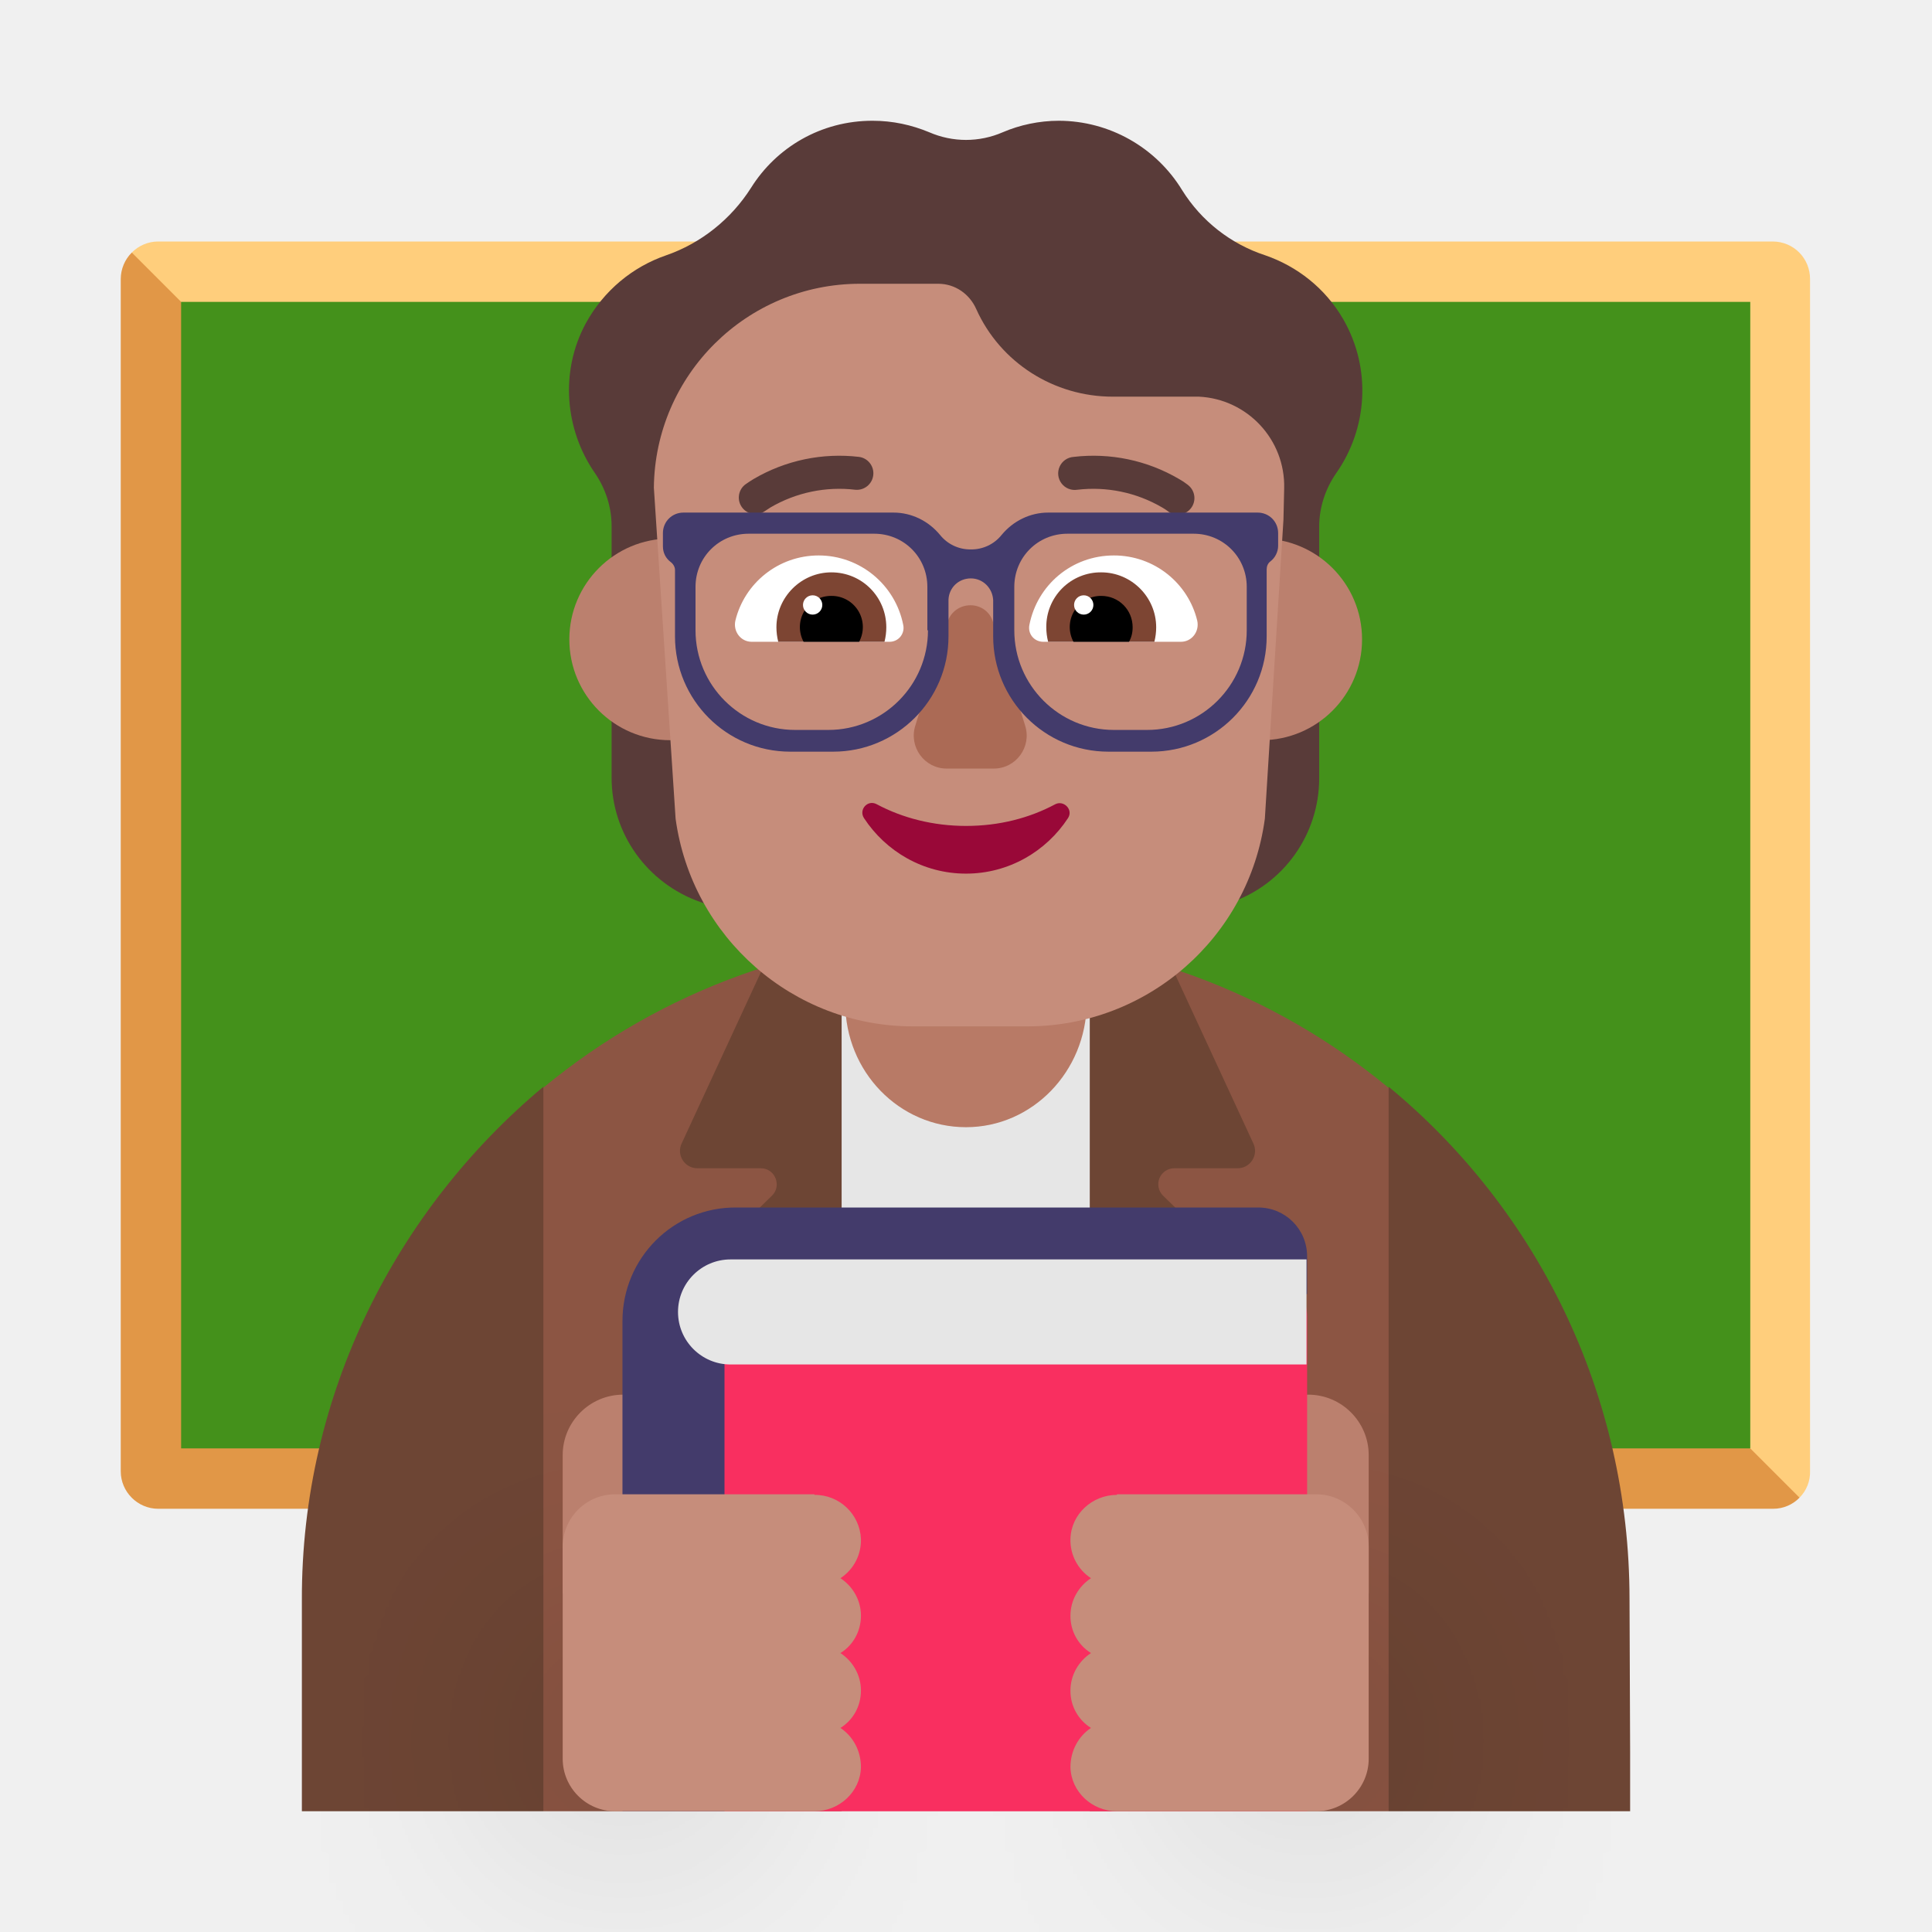
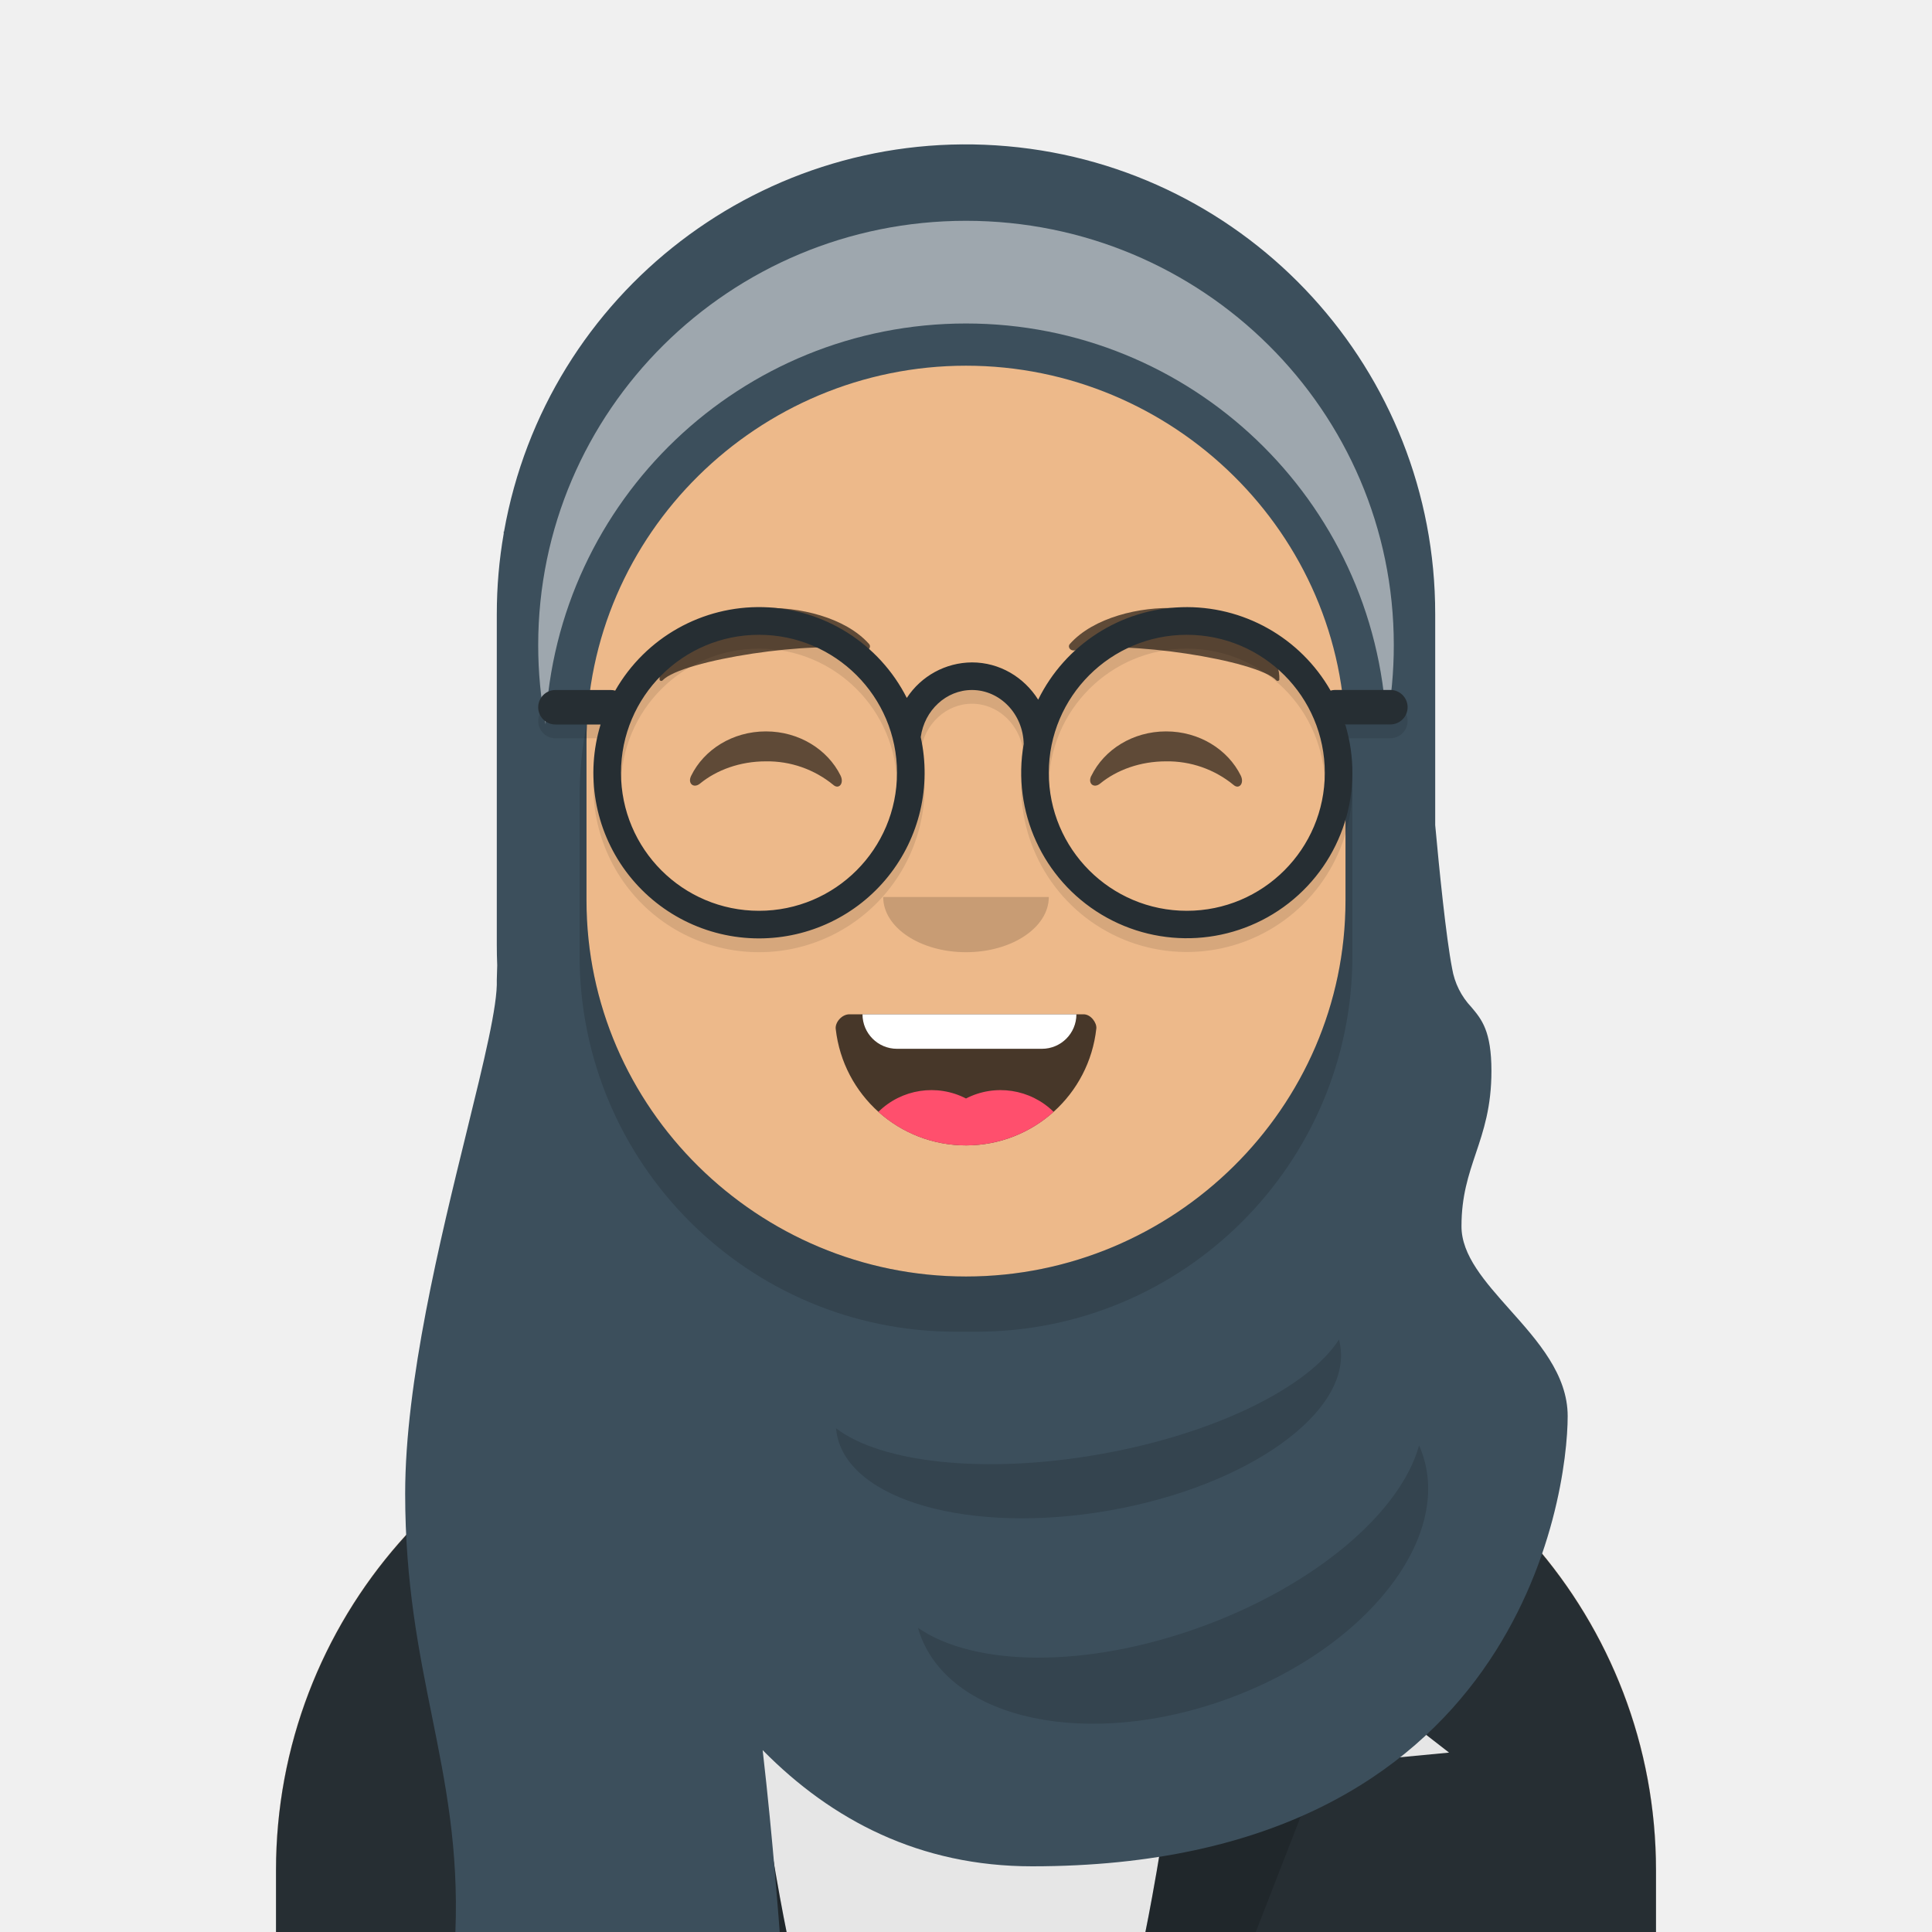
- <svg xmlns="http://www.w3.org/2000/svg" viewBox="0 0 32 32" width="128" height="128">
-   <g fill="none">
-     <g clip-path="url(#SVGkRCCwb7V)">
-       <path fill="#ffce7c" d="m3 7l7.5 12l17 5l2.306.806a.6.6 0 0 0 .174-.446V4.62c0-.34-.27-.62-.62-.62H2.62c-.17 0-.325.07-.437.183z" />
-       <path fill="#e19747" d="M2.62 24.99h26.75c.17 0 .325-.07.436-.184L29 24L3 5l-.817-.817A.62.62 0 0 0 2 4.62v19.75c0 .34.28.62.62.62" />
-       <path fill="#44911b" d="M3 23.99V5h25.99v18.99z" />
-       <path fill="#8c5543" d="M9 18.015a10.96 10.96 0 0 1 7-2.515c2.66 0 5.099.945 7 2.518L24.5 24L23 30H9l-1.5-6z" />
-       <path fill="#6d4534" d="M11.29 18.94L12.65 16H14v14l-2.8-7.87a.95.95 0 0 1 .23-1l1.36-1.33c.16-.16.05-.45-.19-.45h-1.05c-.21 0-.35-.22-.26-.41m9.47 0L19.4 16H18v14l2.85-7.87c.13-.35.03-.74-.23-1l-1.36-1.33a.265.265 0 0 1 .19-.45h1.05c.21 0 .35-.22.26-.41M9 18c-2.43 2.03-4.01 5.09-4 8.5V30h4zm14 0v12h4v-1l-.01-2.51c0-3.41-1.54-6.47-3.99-8.49" />
-       <path fill="#e6e6e6" d="M18.05 16.82h-4.11V30h4.11z" />
-       <path fill="#b87a66" d="M16 18.67c-1.107 0-2-.92-2-2.06v-2.56c0-1.14.893-2.06 2-2.06s2 .92 2 2.06v2.56c-.01 1.14-.903 2.06-2 2.06" />
-       <path fill="#593b39" d="M22.25 5.29c-.3-.52-.77-.88-1.29-1.06a2.56 2.56 0 0 1-1.38-1.08A2.4 2.4 0 0 0 17.54 2c-.33 0-.65.07-.93.19c-.39.17-.83.17-1.22 0c-.29-.12-.6-.19-.94-.19c-.85 0-1.59.44-2.01 1.11c-.33.52-.83.92-1.41 1.12c-.55.19-1.03.58-1.33 1.13c-.43.8-.34 1.76.15 2.47c.18.26.28.57.28.88v4.17c0 .93.59 1.75 1.47 2.06l1.89.65V8.17c.15-.14.27-.31.38-.5c.17-.29.27-.61.3-.92a2.32 2.32 0 0 0 1.82-.55c.42.35.95.57 1.54.57c.1 0 .19-.01.28-.02a2.37 2.37 0 0 0 .68 1.42v7.43l1.89-.65c.88-.3 1.47-1.13 1.47-2.06V8.72c0-.31.1-.62.28-.88c.52-.74.59-1.73.12-2.55" />
-       <path fill="#bb806e" d="M12.77 10.59a1.67 1.67 0 1 1-3.34 0a1.67 1.67 0 0 1 3.34 0m9.79 0a1.67 1.67 0 1 1-3.34 0a1.67 1.67 0 0 1 3.34 0" />
-       <path fill="#c68d7b" d="M10.83 8.076A3.414 3.414 0 0 1 14.24 4.7h1.3c.28 0 .52.17.63.42c.4.89 1.29 1.45 2.26 1.45h1.43c.8.04 1.43.71 1.41 1.52l-.012.518l-.308 4.952A3.97 3.97 0 0 1 17.02 17h-1.9c-1.98 0-3.66-1.47-3.93-3.44z" />
-       <path fill="#593b39" d="M12.332 8.034a.274.274 0 0 0 .336.432l.095-.062a2.26 2.26 0 0 1 1.405-.292a.274.274 0 0 0 .064-.544a2.8 2.8 0 0 0-1.75.366a2 2 0 0 0-.137.09zm7.394.384a.274.274 0 0 0-.048-.384l-.002-.002l-.002-.002l-.01-.007a1 1 0 0 0-.135-.089a2.8 2.8 0 0 0-1.75-.366a.274.274 0 1 0 .063.544a2.26 2.26 0 0 1 1.405.292a1 1 0 0 1 .093.06l.003.003c.119.092.29.07.383-.049" />
-       <path fill="#fff" d="M12.18 10.28c.15-.62.71-1.08 1.38-1.08c.69 0 1.27.49 1.4 1.15a.23.23 0 0 1-.23.28h-2.28c-.18 0-.31-.17-.27-.35m7.65 0c-.15-.62-.71-1.08-1.38-1.08c-.7 0-1.27.49-1.4 1.15c-.03.15.08.28.23.28h2.28c.18 0 .31-.17.27-.35" />
-       <path fill="#7d4533" d="M12.86 10.39c0-.5.41-.91.91-.91c.51 0 .91.41.91.91q0 .12-.03.24h-1.76a1 1 0 0 1-.03-.24m6.29 0c0-.5-.41-.91-.91-.91a.9.9 0 0 0-.91.91q0 .12.03.24h1.76q.03-.12.03-.24" />
-       <path fill="#000" d="M13.77 9.87a.516.516 0 0 1 .46.76h-.92a.516.516 0 0 1 .46-.76m4.47 0a.516.516 0 0 0-.46.76h.92q.06-.105.06-.24c0-.29-.23-.52-.52-.52" />
-       <path fill="#fff" d="M13.62 10.02a.16.16 0 1 1-.32 0a.16.16 0 0 1 .32 0m4.49 0a.16.16 0 1 1-.32 0a.16.16 0 0 1 .32 0" />
-       <path fill="#ab6a55" d="m15.69 10.31l-.53 1.71c-.11.35.15.71.52.71h.78c.37 0 .63-.36.52-.71l-.53-1.71c-.11-.38-.64-.38-.76 0" />
-       <path fill="#990838" d="M16 13.68c-.54 0-1.05-.13-1.48-.36c-.15-.08-.3.09-.21.23c.36.55.98.92 1.69.92s1.33-.37 1.69-.92c.09-.14-.07-.3-.21-.23c-.43.23-.93.36-1.48.36" />
-       <g fill="#bb806e" filter="url(#SVGp2wWfc7X)">
-         <path d="M9.32 24.1c0-.55.45-1 1-1c.56 0 1 .45 1 1v2.29h-2zm13.35 0c0-.55-.45-1-1-1c-.56 0-1 .45-1 1v2.29h2z" />
+ <svg xmlns="http://www.w3.org/2000/svg" width="128" height="128" viewBox="0 0 280 280" fill="none" shape-rendering="auto">
+   <mask id="viewboxMask">
+     <rect width="280" height="280" rx="0" ry="0" x="0" y="0" fill="#fff" />
+   </mask>
+   <g mask="url(#viewboxMask)">
+     <g transform="translate(8)">
+       <path d="M132 36a56 56 0 0 0-56 56v6.17A12 12 0 0 0 66 110v14a12 12 0 0 0 10.3 11.88 56.04 56.04 0 0 0 31.7 44.73v18.4h-4a72 72 0 0 0-72 72v9h200v-9a72 72 0 0 0-72-72h-4v-18.39a56.04 56.04 0 0 0 31.7-44.73A12 12 0 0 0 198 124v-14a12 12 0 0 0-10-11.83V92a56 56 0 0 0-56-56Z" fill="#edb98a" />
+       <path d="M108 180.61v8a55.79 55.79 0 0 0 24 5.39c8.59 0 16.73-1.93 24-5.39v-8a55.79 55.79 0 0 1-24 5.39 55.79 55.79 0 0 1-24-5.39Z" fill="#000" fill-opacity=".1" />
+       <g transform="translate(0 170)">
+         <path d="M132.5 51.83c18.5 0 33.5-9.62 33.5-21.48 0-.36-.01-.7-.04-1.06A72 72 0 0 1 232 101.04V110H32v-8.95a72 72 0 0 1 67.05-71.83c-.03.37-.05.75-.05 1.13 0 11.86 15 21.48 33.5 21.48Z" fill="#E6E6E6" />
+         <path d="M132.5 58.76c21.89 0 39.63-12.05 39.63-26.91 0-.6-.02-1.2-.08-1.8-2-.33-4.03-.59-6.1-.76.04.35.05.7.05 1.06 0 11.86-15 21.48-33.5 21.48S99 42.2 99 30.35c0-.38.02-.76.05-1.13-2.06.14-4.08.36-6.08.67-.07.65-.1 1.3-.1 1.96 0 14.86 17.74 26.91 39.63 26.91Z" fill="#000" fill-opacity=".16" />
+         <path d="M100.78 29.12 101 28c-2.96.05-6 1-6 1l-.42.66A72.01 72.01 0 0 0 32 101.06V110h74s-10.7-51.56-5.24-80.8l.02-.08ZM158 110s11-53 5-82c2.96.05 6 1 6 1l.42.66a72.01 72.01 0 0 1 62.58 71.4V110h-74Z" fill="#262e33" />
+         <path d="M101 28c-6 29 5 82 5 82H90L76 74l6-9-6-6 19-30s3.04-.95 6-1ZM163 28c6 29-5 82-5 82h16l14-36-6-9 6-6-19-30s-3.04-.95-6-1Z" fill-rule="evenodd" clip-rule="evenodd" fill="#000" fill-opacity=".15" />
+         <path d="m183.42 85.77.87-2.24 6.27-4.7a4 4 0 0 1 4.85.05l6.6 5.12-18.59 1.77Z" fill="#E6E6E6" />
      </g>
-       <path fill="#433b6b" d="M20.83 8.49h-3.47c-.3 0-.58.14-.77.37a.64.64 0 0 1-.51.24a.64.64 0 0 1-.51-.24c-.19-.23-.47-.37-.77-.37h-3.48c-.19 0-.34.15-.34.34v.22c0 .11.05.2.13.26c.04.03.07.08.07.13v1.1c0 1.05.85 1.91 1.91 1.91h.71c1.05 0 1.91-.85 1.91-1.91v-.61c.01-.2.17-.35.37-.35s.36.16.37.36v.6c0 1.05.85 1.91 1.91 1.91h.71c1.05 0 1.91-.85 1.91-1.91V9.43c0-.05.02-.1.06-.13c.08-.06.13-.16.13-.26v-.21c0-.19-.15-.34-.34-.34m-5.46 1.95c0 .91-.74 1.65-1.65 1.65h-.55c-.91 0-1.65-.74-1.65-1.65v-.72c0-.49.39-.88.88-.88h2.08c.49 0 .88.39.88.88v.72zm5.28 0c0 .91-.74 1.65-1.65 1.65h-.55c-.91 0-1.65-.74-1.65-1.65v-.72c0-.49.39-.88.88-.88h2.09c.49 0 .88.39.88.88z" />
-       <path fill="#f92f60" d="M11.31 22.88V30h10.34v-8.19c0-.45-.36-.81-.81-.81H13.2c-1.05-.01-1.89.84-1.89 1.88" />
-       <path fill="#433b6b" d="M10.31 30v-8.12c0-1.04.84-1.89 1.89-1.88h8.64c.45 0 .81.36.81.81v.625H12V30z" />
-       <path fill="#e6e6e6" d="M21.64 20.86H12.1a.87.87 0 0 0 0 1.74h9.54z" />
-       <path fill="#c68d7b" d="M14.26 25.49a.763.763 0 0 0-.77-.73v-.01h-3.3a.87.87 0 0 0-.87.87v3.51c0 .48.39.87.87.87h3.3c.41 0 .76-.32.77-.73c0-.27-.13-.51-.34-.65c.21-.13.34-.36.34-.62s-.14-.49-.34-.62c.21-.13.34-.36.34-.62s-.14-.49-.34-.62a.75.75 0 0 0 .34-.65m3.47 0c.01-.41.36-.73.77-.73v-.01h3.3c.48 0 .87.39.87.87v3.51c0 .48-.39.87-.87.87h-3.3c-.41 0-.76-.32-.77-.73c0-.27.13-.51.34-.65a.72.72 0 0 1-.34-.62c0-.26.14-.49.34-.62a.72.72 0 0 1-.34-.62c0-.26.14-.49.34-.62a.75.75 0 0 1-.34-.65" />
+       <g transform="translate(78 134)">
+         <path fill-rule="evenodd" clip-rule="evenodd" d="M35.12 15.13a19 19 0 0 0 37.77-.09c.08-.77-.77-2.04-1.85-2.04H37.1C36 13 35 14.18 35.12 15.13Z" fill="#000" fill-opacity=".7" />
+         <path d="M70 13H39a5 5 0 0 0 5 5h21a5 5 0 0 0 5-5Z" fill="#fff" />
+         <path d="M66.7 27.14A10.96 10.96 0 0 0 54 25.2a10.95 10.95 0 0 0-12.7 1.94A18.93 18.93 0 0 0 54 32c4.88 0 9.33-1.84 12.7-4.86Z" fill="#FF4F6D" />
+       </g>
+       <g transform="translate(104 122)">
+         <path fill-rule="evenodd" clip-rule="evenodd" d="M16 8c0 4.42 5.37 8 12 8s12-3.58 12-8" fill="#000" fill-opacity=".16" />
+       </g>
+       <g transform="translate(76 90)">
+         <path d="M16.16 22.45c1.85-3.8 6-6.45 10.84-6.45 4.81 0 8.96 2.63 10.82 6.4.55 1.13-.24 2.05-1.03 1.37a15.05 15.05 0 0 0-9.8-3.43c-3.73 0-7.12 1.24-9.55 3.23-.9.73-1.82-.01-1.28-1.12ZM74.16 22.45c1.85-3.8 6-6.45 10.84-6.45 4.81 0 8.96 2.63 10.82 6.4.55 1.13-.24 2.05-1.03 1.37a15.05 15.05 0 0 0-9.8-3.43c-3.74 0-7.13 1.24-9.56 3.23-.9.73-1.82-.01-1.28-1.12Z" fill-rule="evenodd" clip-rule="evenodd" fill="#000" fill-opacity=".6" />
+       </g>
+       <g transform="translate(76 82)">
+         <path d="M26.55 6.15c-5.8.27-15.2 4.49-14.96 10.34.01.18.3.27.43.12 2.76-2.96 22.32-5.95 29.2-4.36.64.14 1.12-.48.72-.93-3.43-3.85-10.2-5.43-15.4-5.18ZM86.45 6.15c5.8.27 15.2 4.49 14.96 10.34-.01.18-.3.27-.43.12-2.76-2.96-22.32-5.95-29.2-4.36-.64.14-1.12-.48-.72-.93 3.43-3.85 10.2-5.43 15.4-5.18Z" fill-rule="evenodd" clip-rule="evenodd" fill="#000" fill-opacity=".6" />
+       </g>
+       <g transform="translate(-1)">
+         <path fill-rule="evenodd" clip-rule="evenodd" d="M66 77.34c-.66 3.79-1 7.68-1 11.66v48c0 .97.02 1.94.06 2.9L65 142c.14 3.68-1.86 11.8-4.34 21.9-3.88 15.77-8.94 36.4-8.94 52.55 0 13.01 1.98 22.84 3.89 32.3 1.97 9.78 3.86 19.16 3.39 31.25h47s-.95-13.2-2.47-26.36c10.05 10.2 22.82 16.84 39.05 16.84 70.55 0 77.62-53.83 77.62-65.24 0-6.04-4.32-10.88-8.39-15.44-3.6-4.05-7.02-7.87-7-12.1 0-4.35 1.02-7.39 2.07-10.52 1.12-3.33 2.27-6.75 2.27-11.96 0-5.82-1.43-7.5-2.9-9.25a10.7 10.7 0 0 1-2.8-5.62c-.88-4.54-1.86-14.32-2.45-20.77V89A68 68 0 0 0 66.04 77.08L66 77v.34ZM133 53c-30.1 0-55 24.4-55 54.5v23c0 30.1 24.9 54.5 55 54.5s55-24.4 55-54.5v-23c0-30.1-24.9-54.5-55-54.5Z" fill="#3c4f5c" />
+         <path d="M193.93 104.96A61.4 61.4 0 0 0 195 93.5c0-33.97-27.76-61.5-62-61.5-34.24 0-62 27.53-62 61.5 0 3.92.37 7.75 1.07 11.46a61 61 0 0 1 121.86 0Z" fill="#fff" fill-opacity=".5" />
+         <path d="M78.07 104.69c-.05.93-.07 1.87-.07 2.81v23c0 30.1 24.9 54.5 55 54.5s55-24.4 55-54.5v-23c0-.94-.02-1.88-.07-2.81.7 3.5 1.07 7.1 1.07 10.81v23a54.5 54.5 0 0 1-54.5 54.5h-3A54.5 54.5 0 0 1 77 138.5v-23c0-3.7.37-7.32 1.07-10.81ZM187.05 194.14c-4.39 6.9-17.9 13.66-34.65 16.62-16.74 2.95-31.75 1.22-38.23-3.76.02.26.05.52.1.78 1.7 9.69 19.42 14.67 39.57 11.12 20.15-3.56 35.1-14.3 33.38-23.99-.04-.26-.1-.51-.17-.77ZM198.66 209.49c-2.64 9.6-14.87 20.2-31.56 26.28-16.68 6.07-32.87 5.8-41.06.15.1.34.2.67.32 1 4.53 12.44 24.47 16.6 44.55 9.3 20.07-7.31 32.67-23.32 28.15-35.75-.12-.34-.26-.66-.4-.98Z" opacity=".9" fill="#000" fill-opacity=".16" />
+       </g>
+       <g transform="translate(49 72)" />
+       <g transform="translate(62 42)">
+         <g fill-rule="evenodd" clip-rule="evenodd">
+           <path d="M40 96a24 24 0 0 1-22.96-31H10.5a2.5 2.5 0 0 1 0-5h8c.23 0 .45.03.66.09a24 24 0 0 1 42.26 1.06A11.36 11.36 0 0 1 70.86 56c4.01 0 7.55 2.14 9.6 5.4a24 24 0 0 1 42.38-1.31c.2-.06.43-.1.66-.1h8a2.5 2.5 0 1 1 0 5h-6.54a24 24 0 1 1-46.6 2.83c-.08-4.37-3.45-7.83-7.5-7.83-3.73 0-6.89 2.94-7.42 6.83A24 24 0 0 1 40 96Zm0-4a20 20 0 1 0 0-40 20 20 0 0 0 0 40Zm82-20a20 20 0 1 1-40 0 20 20 0 0 1 40 0Z" fill="#000" fill-opacity=".1" />
+           <path d="M40 94a24 24 0 0 1-22.96-31H10.5a2.5 2.5 0 0 1 0-5h8c.23 0 .45.03.66.09a24 24 0 0 1 42.26 1.06A11.36 11.36 0 0 1 70.86 54c4.01 0 7.55 2.14 9.6 5.4a24 24 0 0 1 42.38-1.31c.2-.06.43-.1.66-.1h8a2.5 2.5 0 1 1 0 5h-6.54a24 24 0 1 1-46.6 2.84c-.08-4.37-3.45-7.83-7.5-7.83-3.73 0-6.89 2.94-7.42 6.83A24 24 0 0 1 40 94Zm0-4a20 20 0 1 0 0-40 20 20 0 0 0 0 40Zm82-20a20 20 0 1 1-40 0 20 20 0 0 1 40 0Z" fill="#262e33" />
+         </g>
+       </g>
    </g>
-     <defs>
-       <clipPath id="SVGkRCCwb7V">
-         <path fill="#fff" d="M0 0h32v32H0z" />
-       </clipPath>
-       <filter id="SVGp2wWfc7X" width="21.35" height="11.29" x="5.32" y="23.1" color-interpolation-filters="sRGB" filterUnits="userSpaceOnUse">
-         <feFlood flood-opacity="0" result="BackgroundImageFix" />
-         <feColorMatrix in="SourceAlpha" result="hardAlpha" values="0 0 0 0 0 0 0 0 0 0 0 0 0 0 0 0 0 0 127 0" />
-         <feOffset dy="4" />
-         <feGaussianBlur stdDeviation="2" />
-         <feColorMatrix values="0 0 0 0 0 0 0 0 0 0 0 0 0 0 0 0 0 0 0.25 0" />
-         <feBlend in2="BackgroundImageFix" result="effect1_dropShadow_11769_20773" />
-         <feBlend in="SourceGraphic" in2="effect1_dropShadow_11769_20773" result="shape" />
-       </filter>
-     </defs>
  </g>
</svg>
